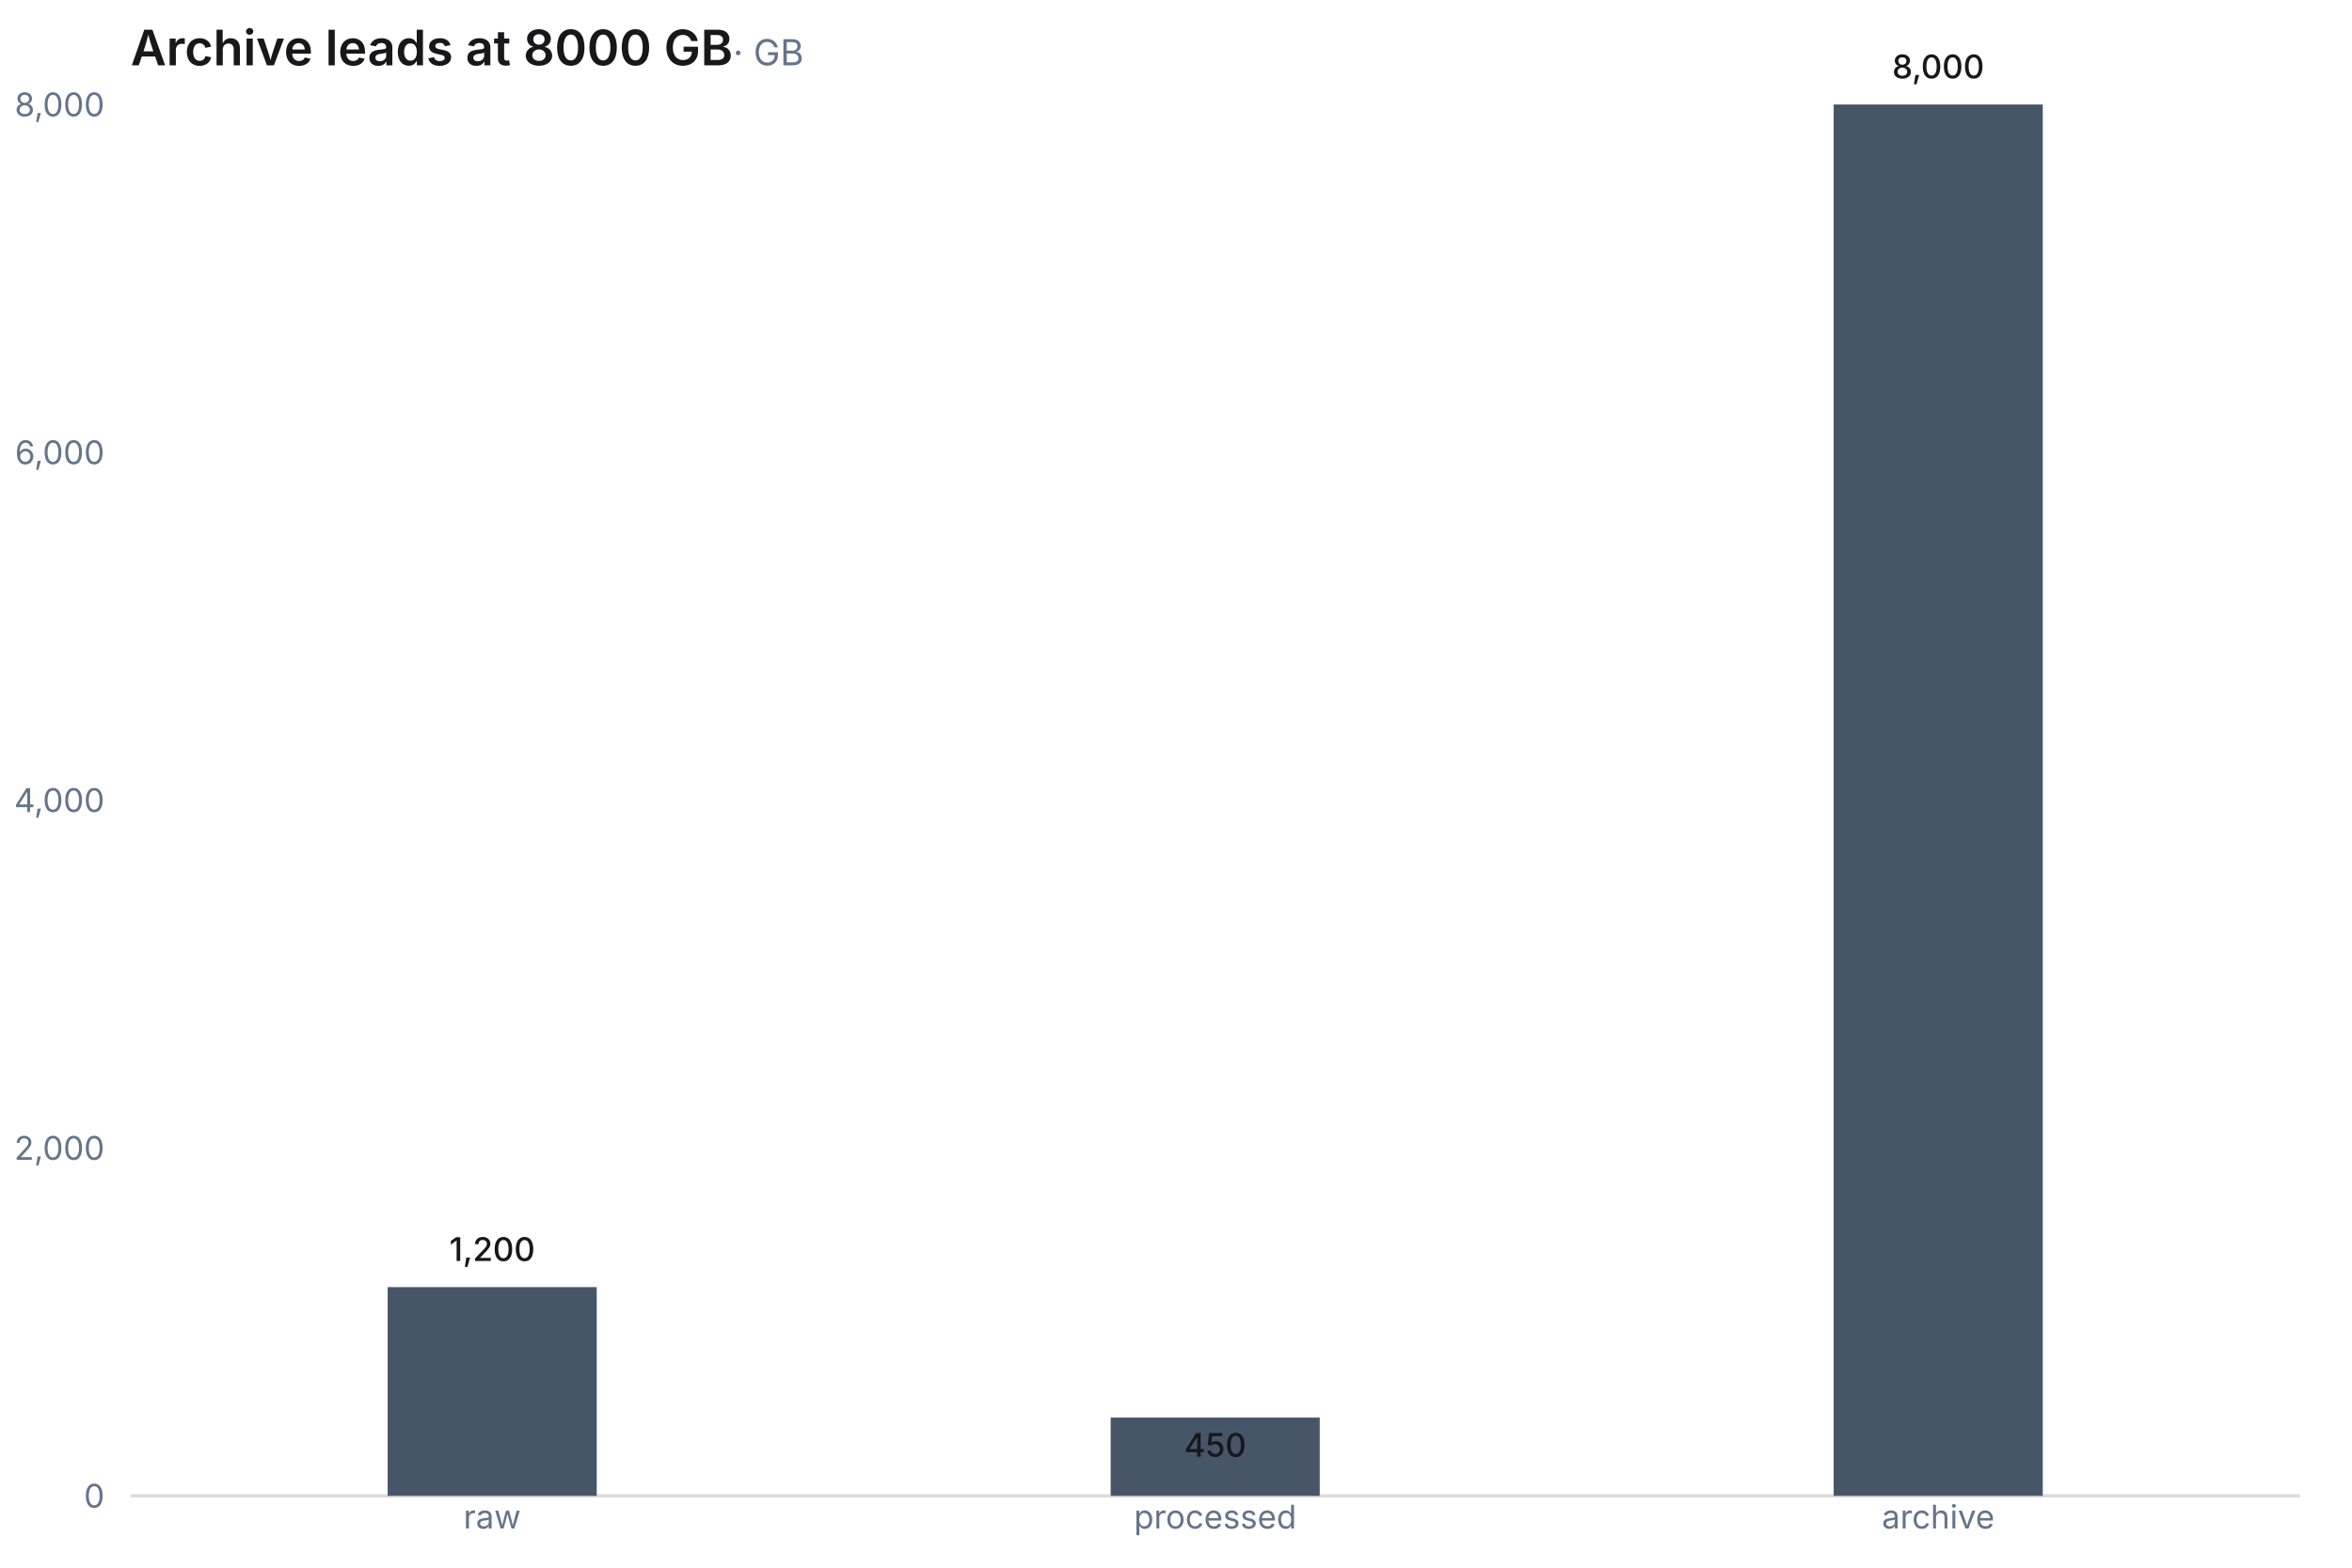
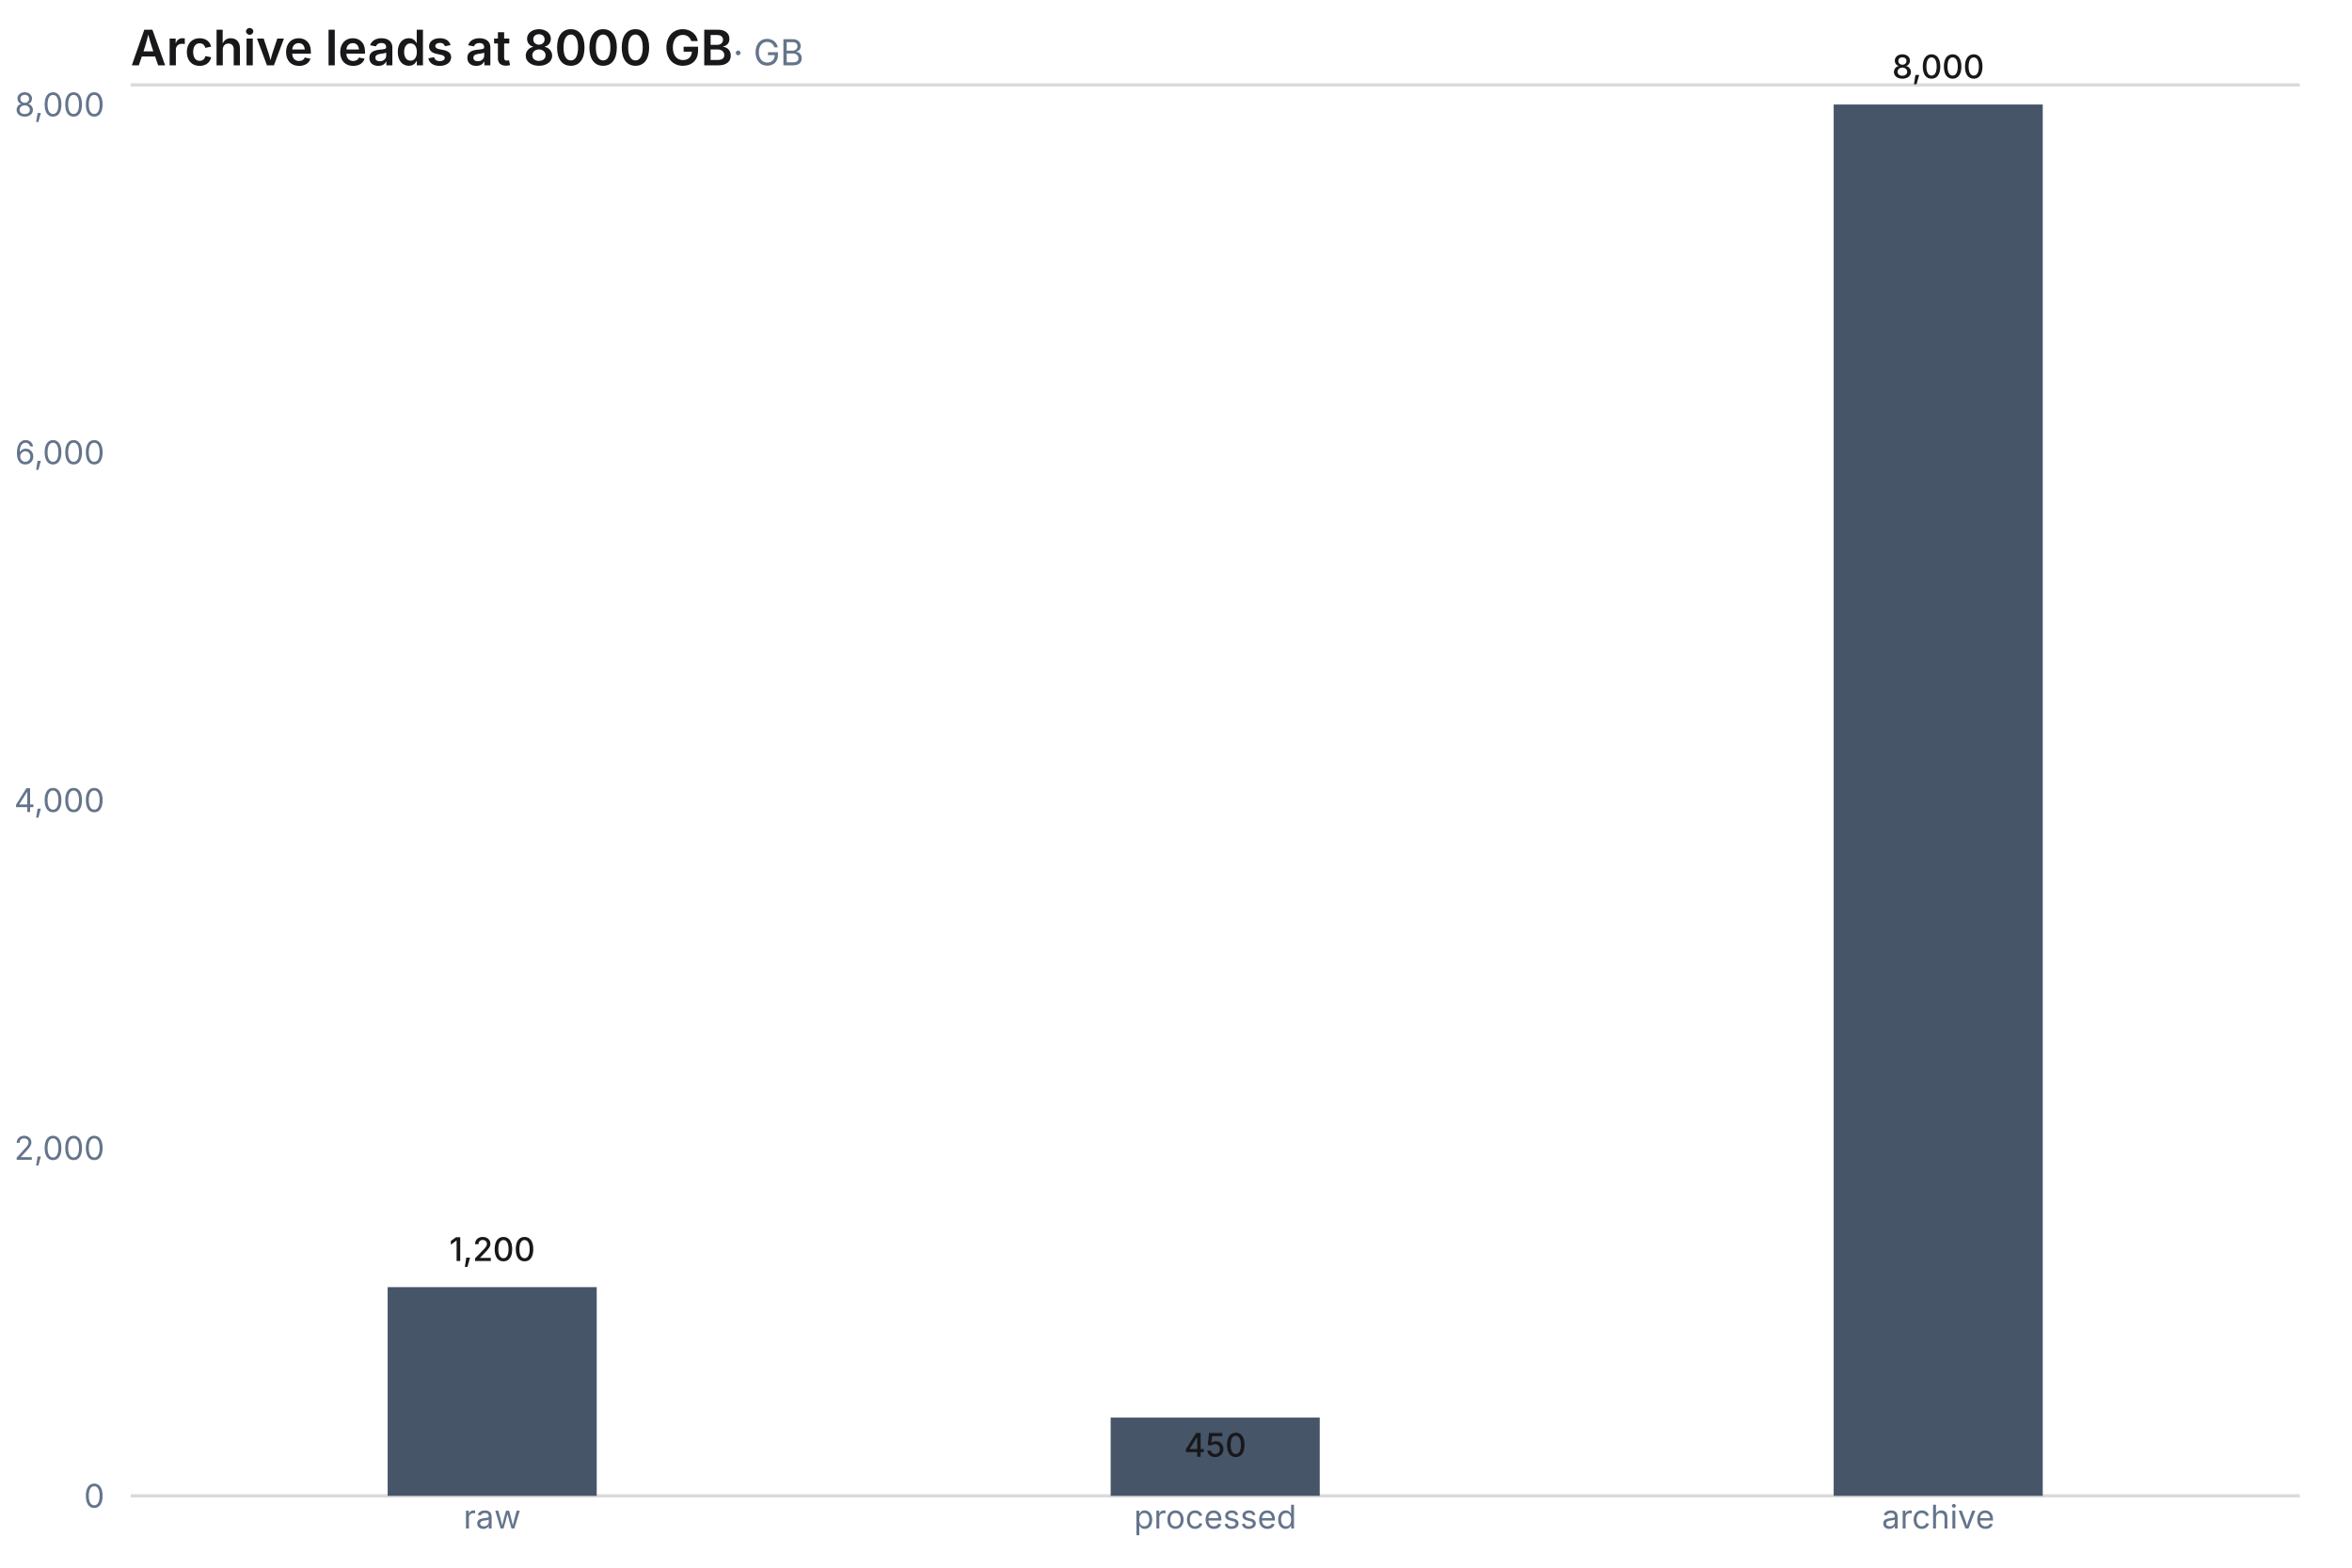
<svg xmlns="http://www.w3.org/2000/svg" width="720" height="480" viewBox="0 0 720 480" role="img" aria-label="bar chart: Archive leads at 8000 GB (GB), 3 rows" aria-labelledby="mv-b39fe439a34f506e-title" aria-describedby="mv-b39fe439a34f506e-desc" data-markvis="2" data-chart-type="bar" data-id="mv-b39fe439a34f506e" font-family="Inter, ui-sans-serif, system-ui, -apple-system, &quot;Segoe UI&quot;, sans-serif" font-size="12">
  <text x="40" y="20" text-anchor="start" font-size="15" font-weight="600" fill="#18181B">Archive leads at 8000 GB<tspan font-size="11" font-weight="400" fill="#64748B"> · GB</tspan>
  </text>
+   <line x1="40" x2="704" y1="26" y2="26" stroke="#18181B" stroke-opacity="0.16" stroke-width="1" data-title-rule="1" />
  <path d="M40 458 L704 458" fill="none" stroke="#18181B" stroke-opacity="0.16" stroke-width="1" />
  <g fill="#64748B" font-size="10" font-weight="400">
    <text x="32" y="458" text-anchor="end" dominant-baseline="middle">0</text>
    <text x="32" y="351.5" text-anchor="end" dominant-baseline="middle">2,000</text>
    <text x="32" y="245" text-anchor="end" dominant-baseline="middle">4,000</text>
    <text x="32" y="138.5" text-anchor="end" dominant-baseline="middle">6,000</text>
    <text x="32" y="32" text-anchor="end" dominant-baseline="middle">8,000</text>
    <text x="150.67" y="468" text-anchor="middle" font-size="10" data-full-label="raw">raw</text>
    <text x="372" y="468" text-anchor="middle" font-size="10" data-full-label="processed">processed</text>
    <text x="593.33" y="468" text-anchor="middle" font-size="10" data-full-label="archive">archive</text>
  </g>
  <g>
    <path d="M118.67 458 L182.67 458 L182.67 394.1 L118.67 394.1 Z" fill="#475569" data-x="raw" data-series="size" data-y="1200" />
    <path d="M340 458 L404 458 L404 434.04 L340 434.04 Z" fill="#475569" data-x="processed" data-series="size" data-y="450" />
    <path d="M561.33 458 L625.33 458 L625.33 32 L561.33 32 Z" fill="#475569" data-x="archive" data-series="size" data-y="8000" />
  </g>
  <g>
    <text x="150.67" y="386.1" text-anchor="middle" font-size="10" font-weight="500" fill="#18181B" data-value-label="raw">1,200</text>
    <text x="372" y="446.04" text-anchor="middle" font-size="10" font-weight="500" fill="#18181B" data-value-label="processed">450</text>
    <text x="593.33" y="24" text-anchor="middle" font-size="10" font-weight="500" fill="#18181B" data-value-label="archive">8,000</text>
  </g>
</svg>
